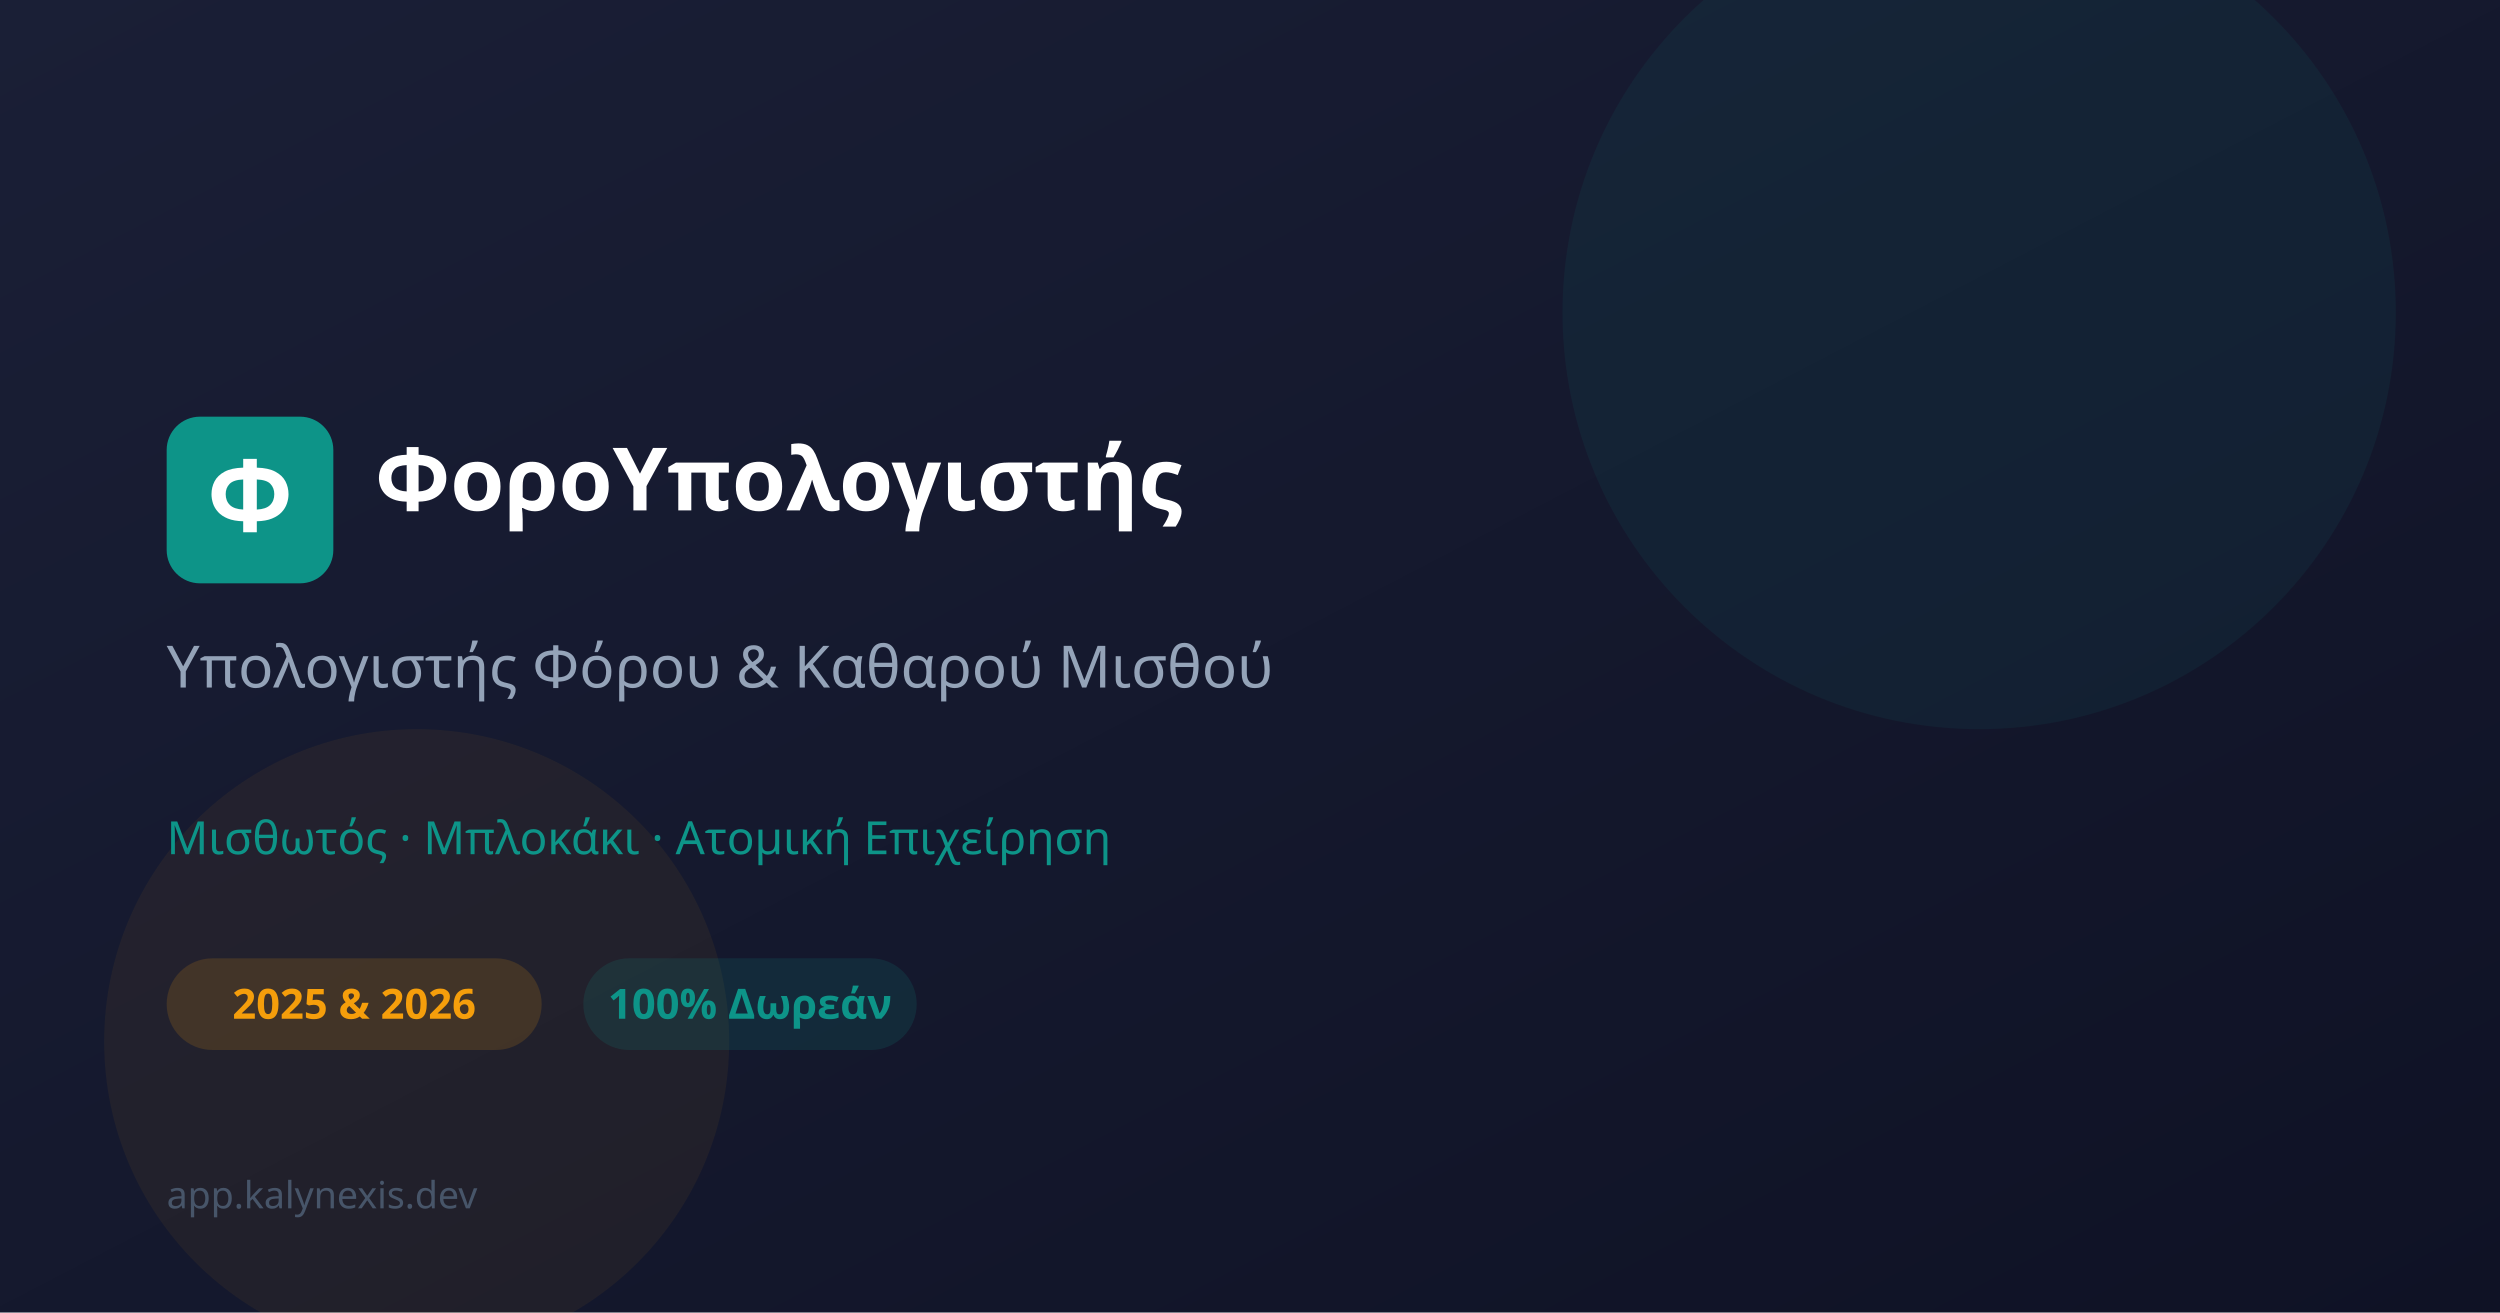
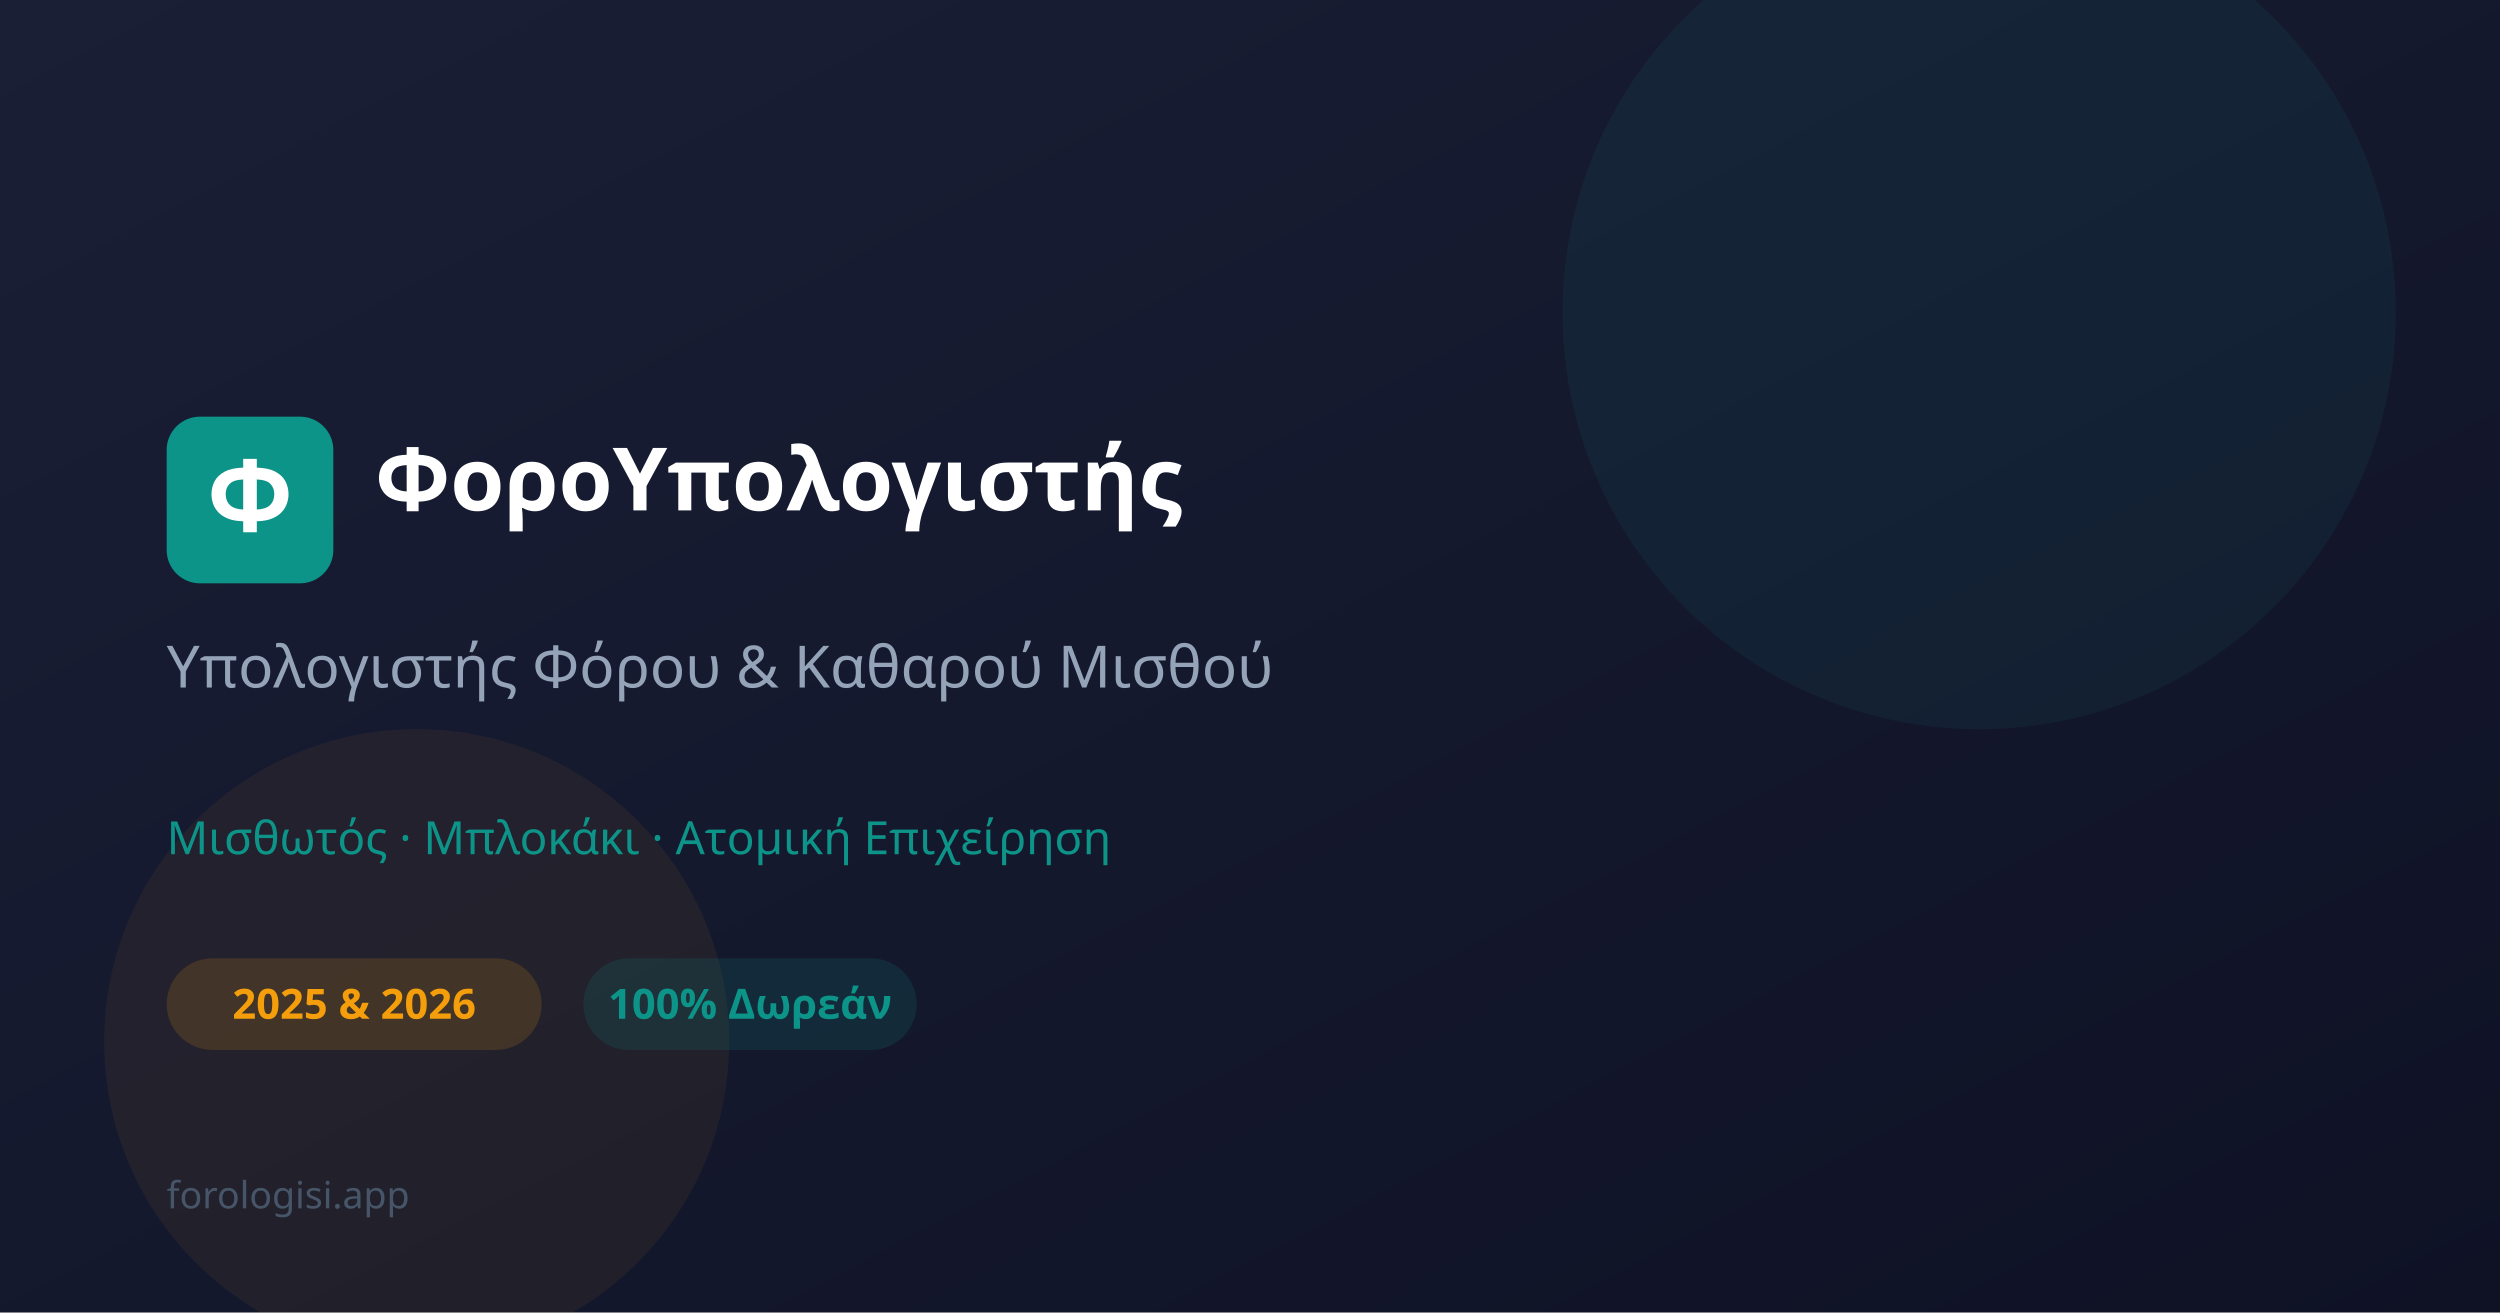
<svg xmlns="http://www.w3.org/2000/svg" width="1200" height="630" viewBox="0 0 1200 630">
  <defs>
    <linearGradient id="bg" x1="0" y1="0" x2="1" y2="1">
      <stop offset="0%" stop-color="#1a1f36" />
      <stop offset="100%" stop-color="#0f1225" />
    </linearGradient>
  </defs>
  <rect width="1200" height="630" fill="url(#bg)" />
  <circle cx="950" cy="150" r="200" fill="#0d9488" opacity="0.08" />
  <circle cx="200" cy="500" r="150" fill="#f59e0b" opacity="0.06" />
  <rect x="80" y="200" width="80" height="80" rx="16" fill="#0d9488" />
  <text x="120" y="255" text-anchor="middle" font-family="system-ui, sans-serif" font-size="48" font-weight="700" fill="white">Φ</text>
  <text x="180" y="245" font-family="system-ui, sans-serif" font-size="42" font-weight="800" fill="white">ΦοροΥπολογιστής</text>
  <text x="80" y="330" font-family="system-ui, sans-serif" font-size="28" fill="#94a3b8">Υπολογιστής Φόρου &amp; Καθαρού Μισθού</text>
  <text x="80" y="410" font-family="system-ui, sans-serif" font-size="22" fill="#0d9488">Μισθωτός · Μπλοκάκι · Ατομική Επιχείρηση</text>
  <rect x="80" y="460" width="180" height="44" rx="22" fill="#f59e0b" opacity="0.15" />
  <text x="170" y="489" text-anchor="middle" font-family="system-ui, sans-serif" font-size="20" font-weight="700" fill="#f59e0b">2025 &amp; 2026</text>
  <rect x="280" y="460" width="160" height="44" rx="22" fill="#0d9488" opacity="0.15" />
  <text x="360" y="489" text-anchor="middle" font-family="system-ui, sans-serif" font-size="20" font-weight="700" fill="#0d9488">100% Δωρεάν</text>
-   <text x="80" y="580" font-family="system-ui, sans-serif" font-size="18" fill="#475569">app.kalynexis.dev</text>
+   <text x="80" y="580" font-family="system-ui, sans-serif" font-size="18" fill="#475569">forologisi.app</text>
</svg>
